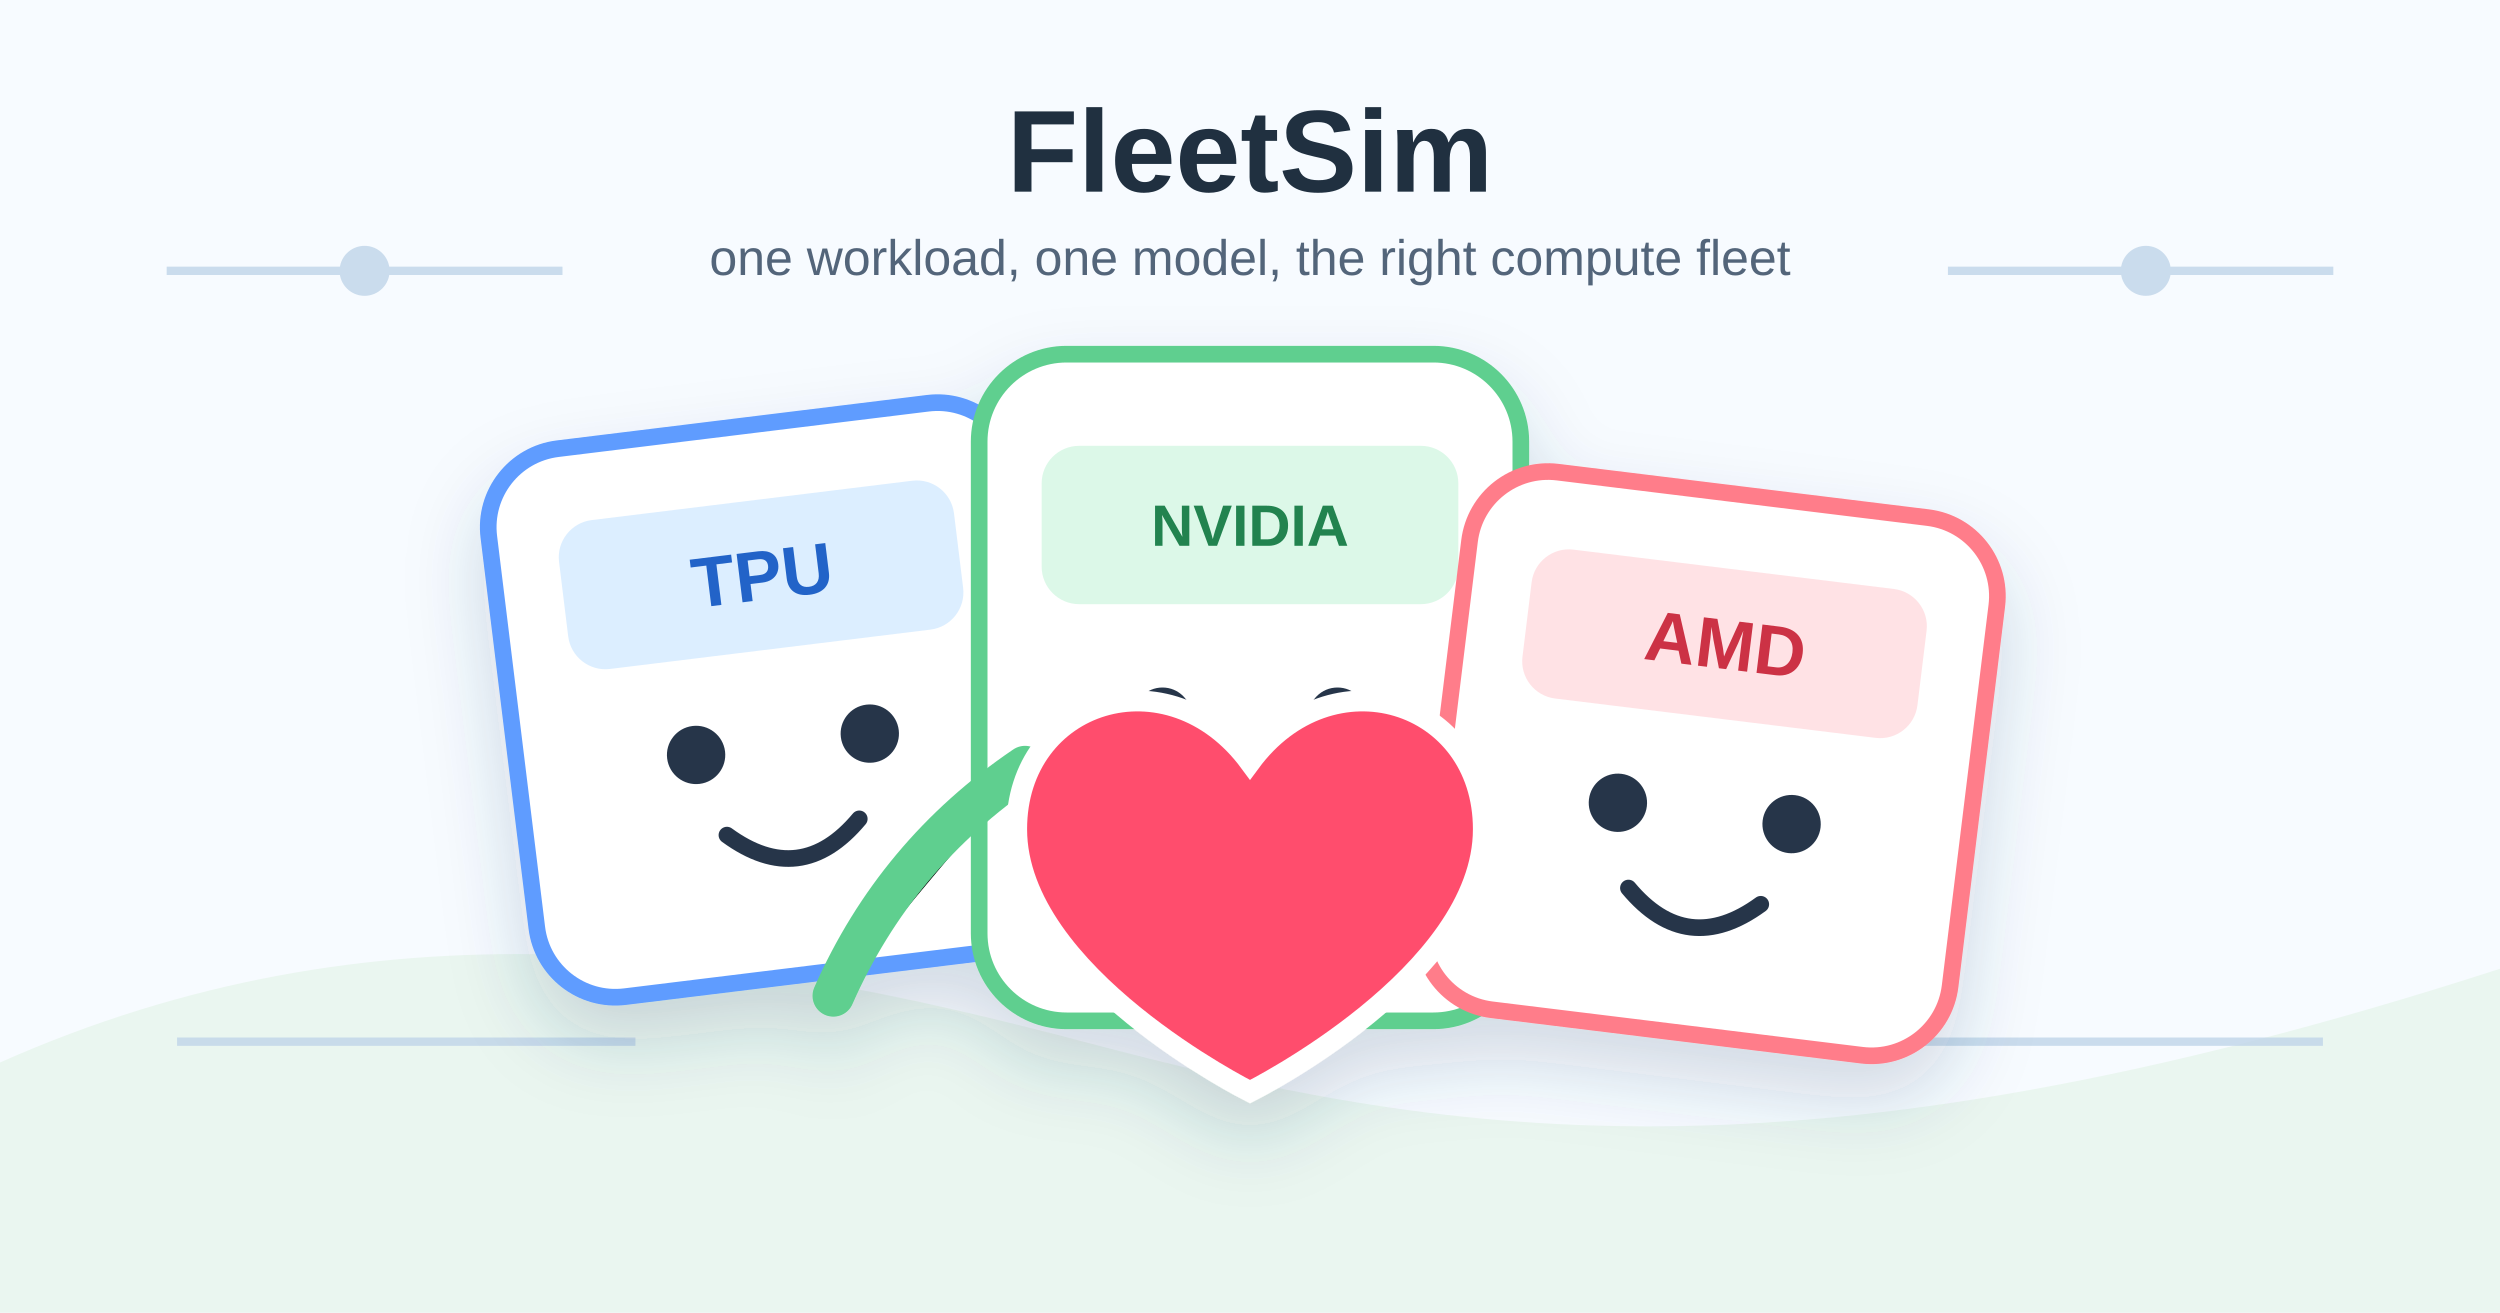
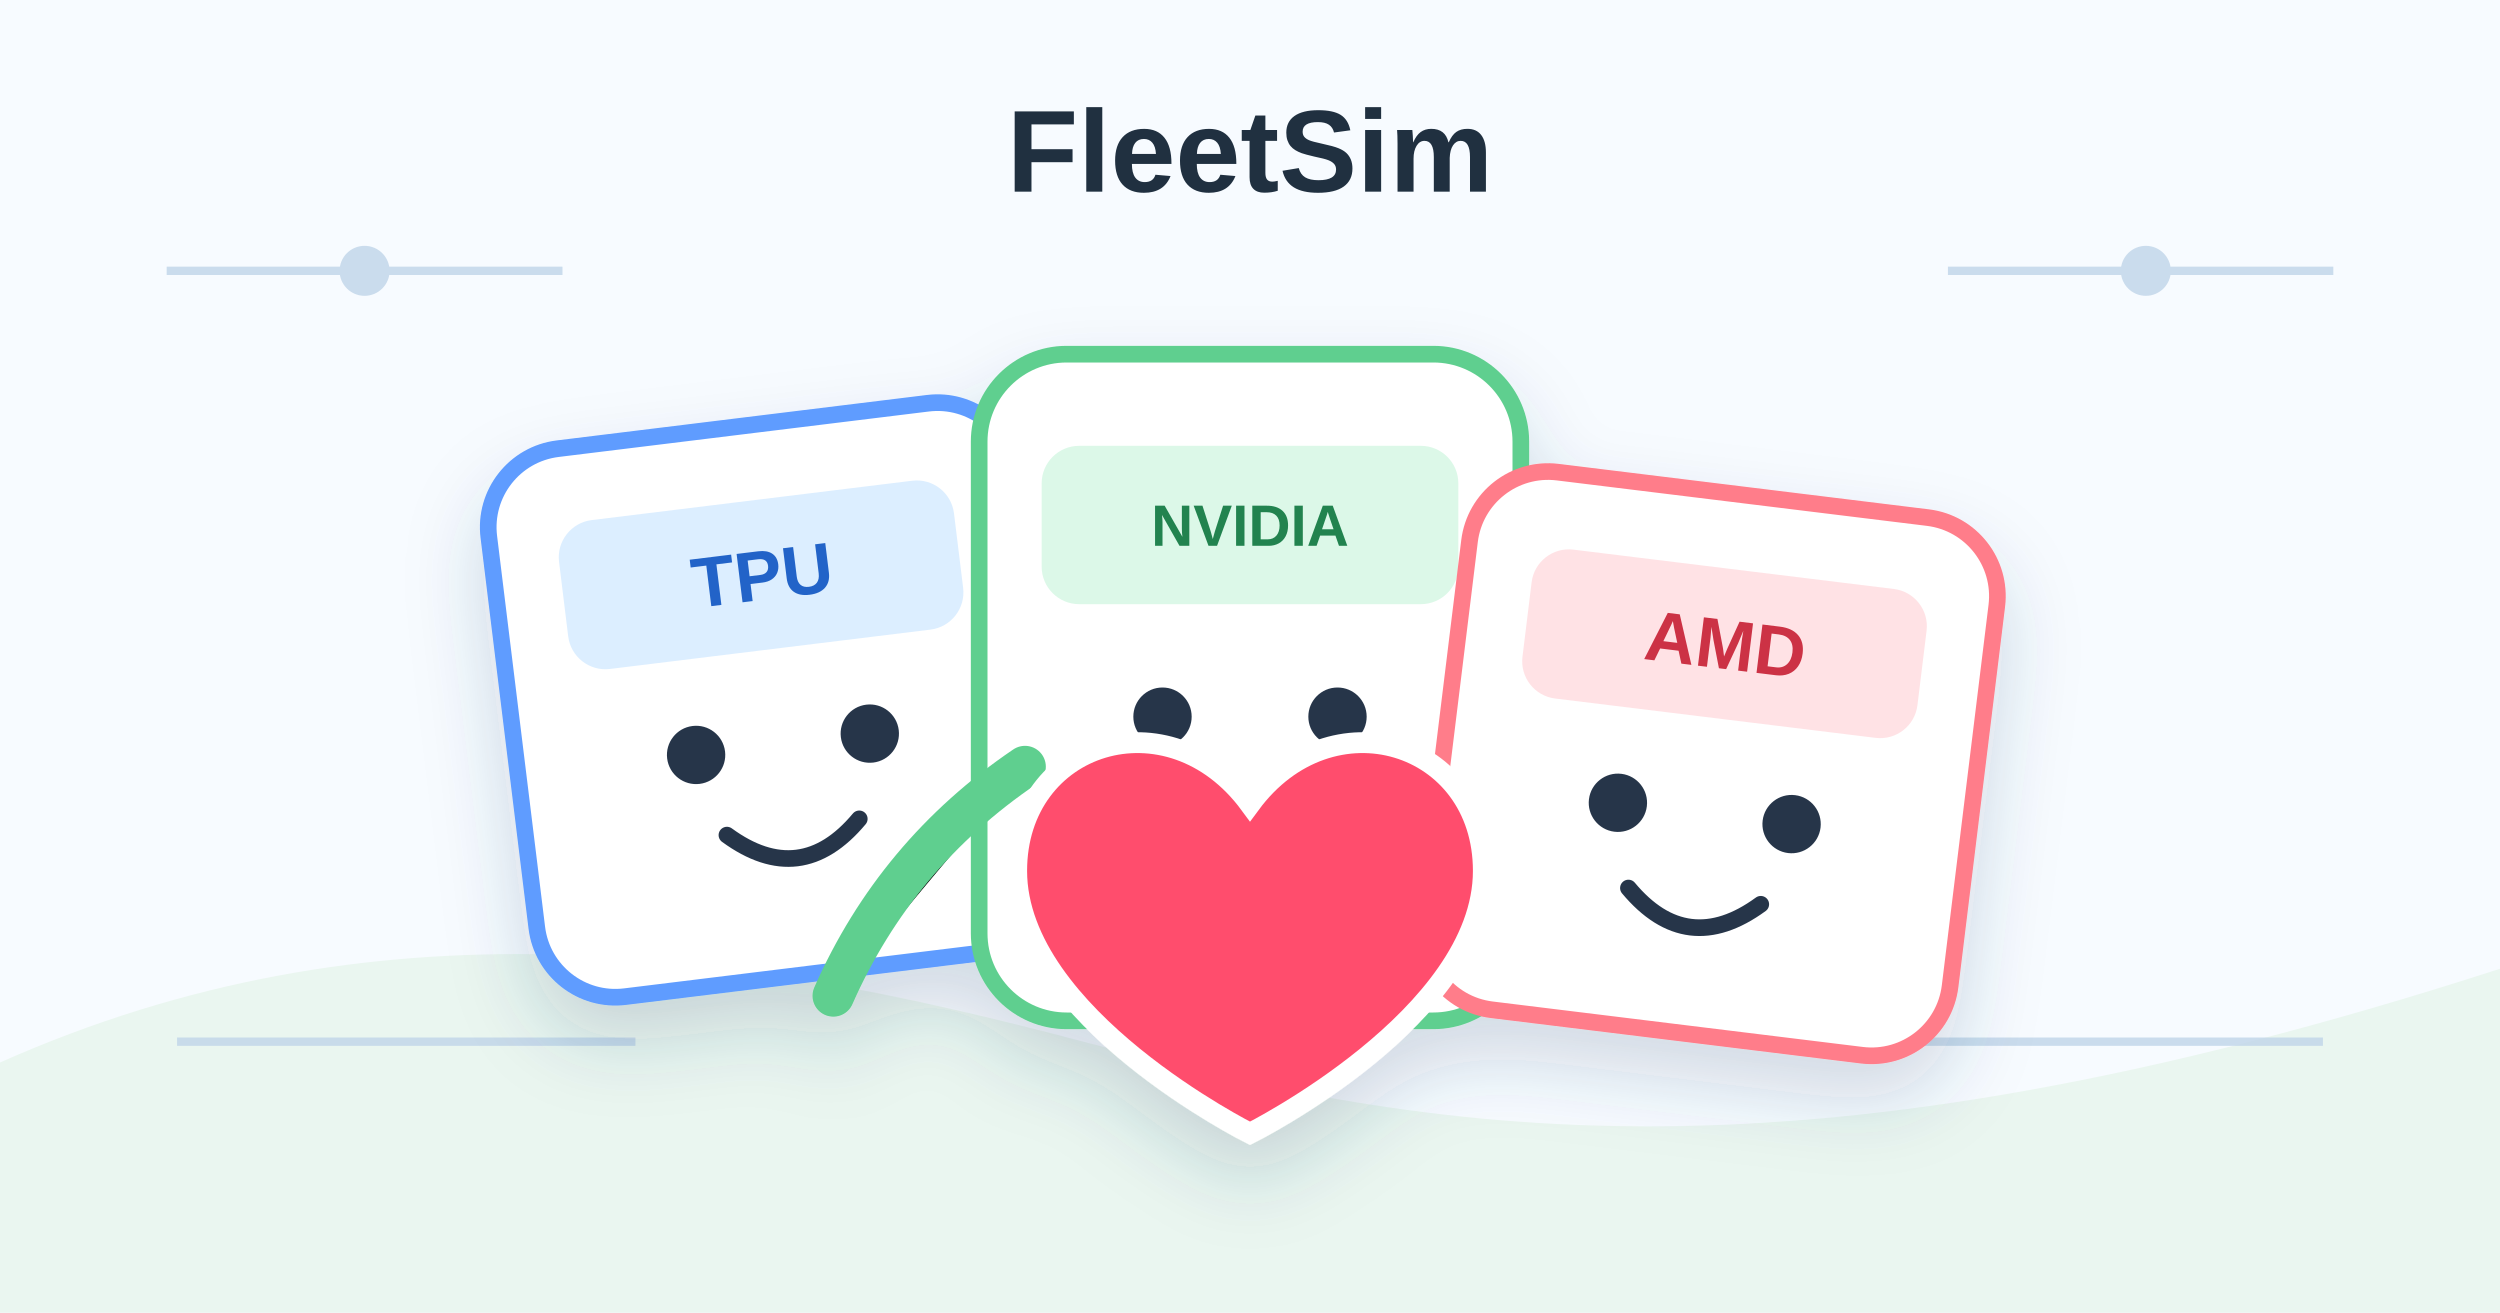
<svg xmlns="http://www.w3.org/2000/svg" viewBox="0 0 1200 630" role="img" aria-labelledby="title desc">
  <rect width="1200" height="630" fill="#f7fbff" />
  <path d="M0 510c180-80 350-55 520-10s340 75 680-35v165H0z" fill="#eaf6f0" />
  <g fill="none" stroke="#bfd4e8" stroke-width="4" opacity=".8">
    <path d="M80 130h190m665 0h185M85 500h220m600 0h210" />
    <circle cx="175" cy="130" r="10" fill="#bfd4e8" />
    <circle cx="1030" cy="130" r="10" fill="#bfd4e8" />
  </g>
  <text x="600" y="92" text-anchor="middle" font-family="Arial,sans-serif" font-size="56" font-weight="800" fill="#203040">FleetSim</text>
-   <text x="600" y="132" text-anchor="middle" font-family="Arial,sans-serif" font-size="24" fill="#53657a">one workload, one model, the right compute fleet</text>
  <g font-family="Arial,sans-serif" font-weight="800" filter="drop-shadow(0 18px 18px rgb(53 80 112 / .18))">
    <g transform="translate(230 220) rotate(-7)">
      <rect width="255" height="265" rx="38" fill="#fff" stroke="#5f9cff" stroke-width="8" />
      <rect x="32" y="36" width="191" height="72" rx="18" fill="#dceeff" />
      <text x="128" y="84" text-anchor="middle" font-size="34" fill="#2364c8">TPU</text>
      <circle cx="86" cy="154" r="14" fill="#27364a" />
      <circle cx="170" cy="154" r="14" fill="#27364a" />
      <path d="M96 194q32 30 64 0" stroke="#27364a" stroke-width="8" stroke-linecap="round" fill="none" />
      <path d="M244 170q70 35 96 104" stroke="#5f9cff" stroke-width="20" stroke-linecap="round" />
    </g>
    <g transform="translate(470 170)">
      <rect width="260" height="320" rx="42" fill="#fff" stroke="#5fcf8f" stroke-width="8" />
      <rect x="30" y="44" width="200" height="76" rx="18" fill="#dcf8e8" />
      <text x="130" y="92" text-anchor="middle" font-size="28" fill="#21834f">NVIDIA</text>
      <circle cx="88" cy="174" r="14" fill="#27364a" />
      <circle cx="172" cy="174" r="14" fill="#27364a" />
      <path d="M98 214q32 28 64 0" stroke="#27364a" stroke-width="8" stroke-linecap="round" fill="none" />
      <path d="M22 198q-62 42-92 110M238 198q62 42 92 110" stroke="#5fcf8f" stroke-width="20" stroke-linecap="round" />
    </g>
    <g transform="translate(710 222) rotate(7)">
      <rect width="255" height="260" rx="38" fill="#fff" stroke="#ff7d8a" stroke-width="8" />
      <rect x="32" y="36" width="191" height="72" rx="18" fill="#ffe2e5" />
      <text x="128" y="84" text-anchor="middle" font-size="34" fill="#cc3244">AMD</text>
      <circle cx="86" cy="154" r="14" fill="#27364a" />
      <circle cx="170" cy="154" r="14" fill="#27364a" />
      <path d="M96 194q32 30 64 0" stroke="#27364a" stroke-width="8" stroke-linecap="round" fill="none" />
      <path d="M12 170q-70 35-96 104" stroke="#ff7d8a" stroke-width="20" stroke-linecap="round" />
    </g>
-     <path d="M600 366c-39-53-112-30-112 32 0 70 112 126 112 126s112-56 112-126c0-62-73-85-112-32z" fill="#ff4d6d" stroke="#fff" stroke-width="10" />
+     <path d="M600 386c-39-53-112-30-112 32 0 70 112 126 112 126s112-56 112-126c0-62-73-85-112-32z" fill="#ff4d6d" stroke="#fff" stroke-width="10" />
  </g>
</svg>
